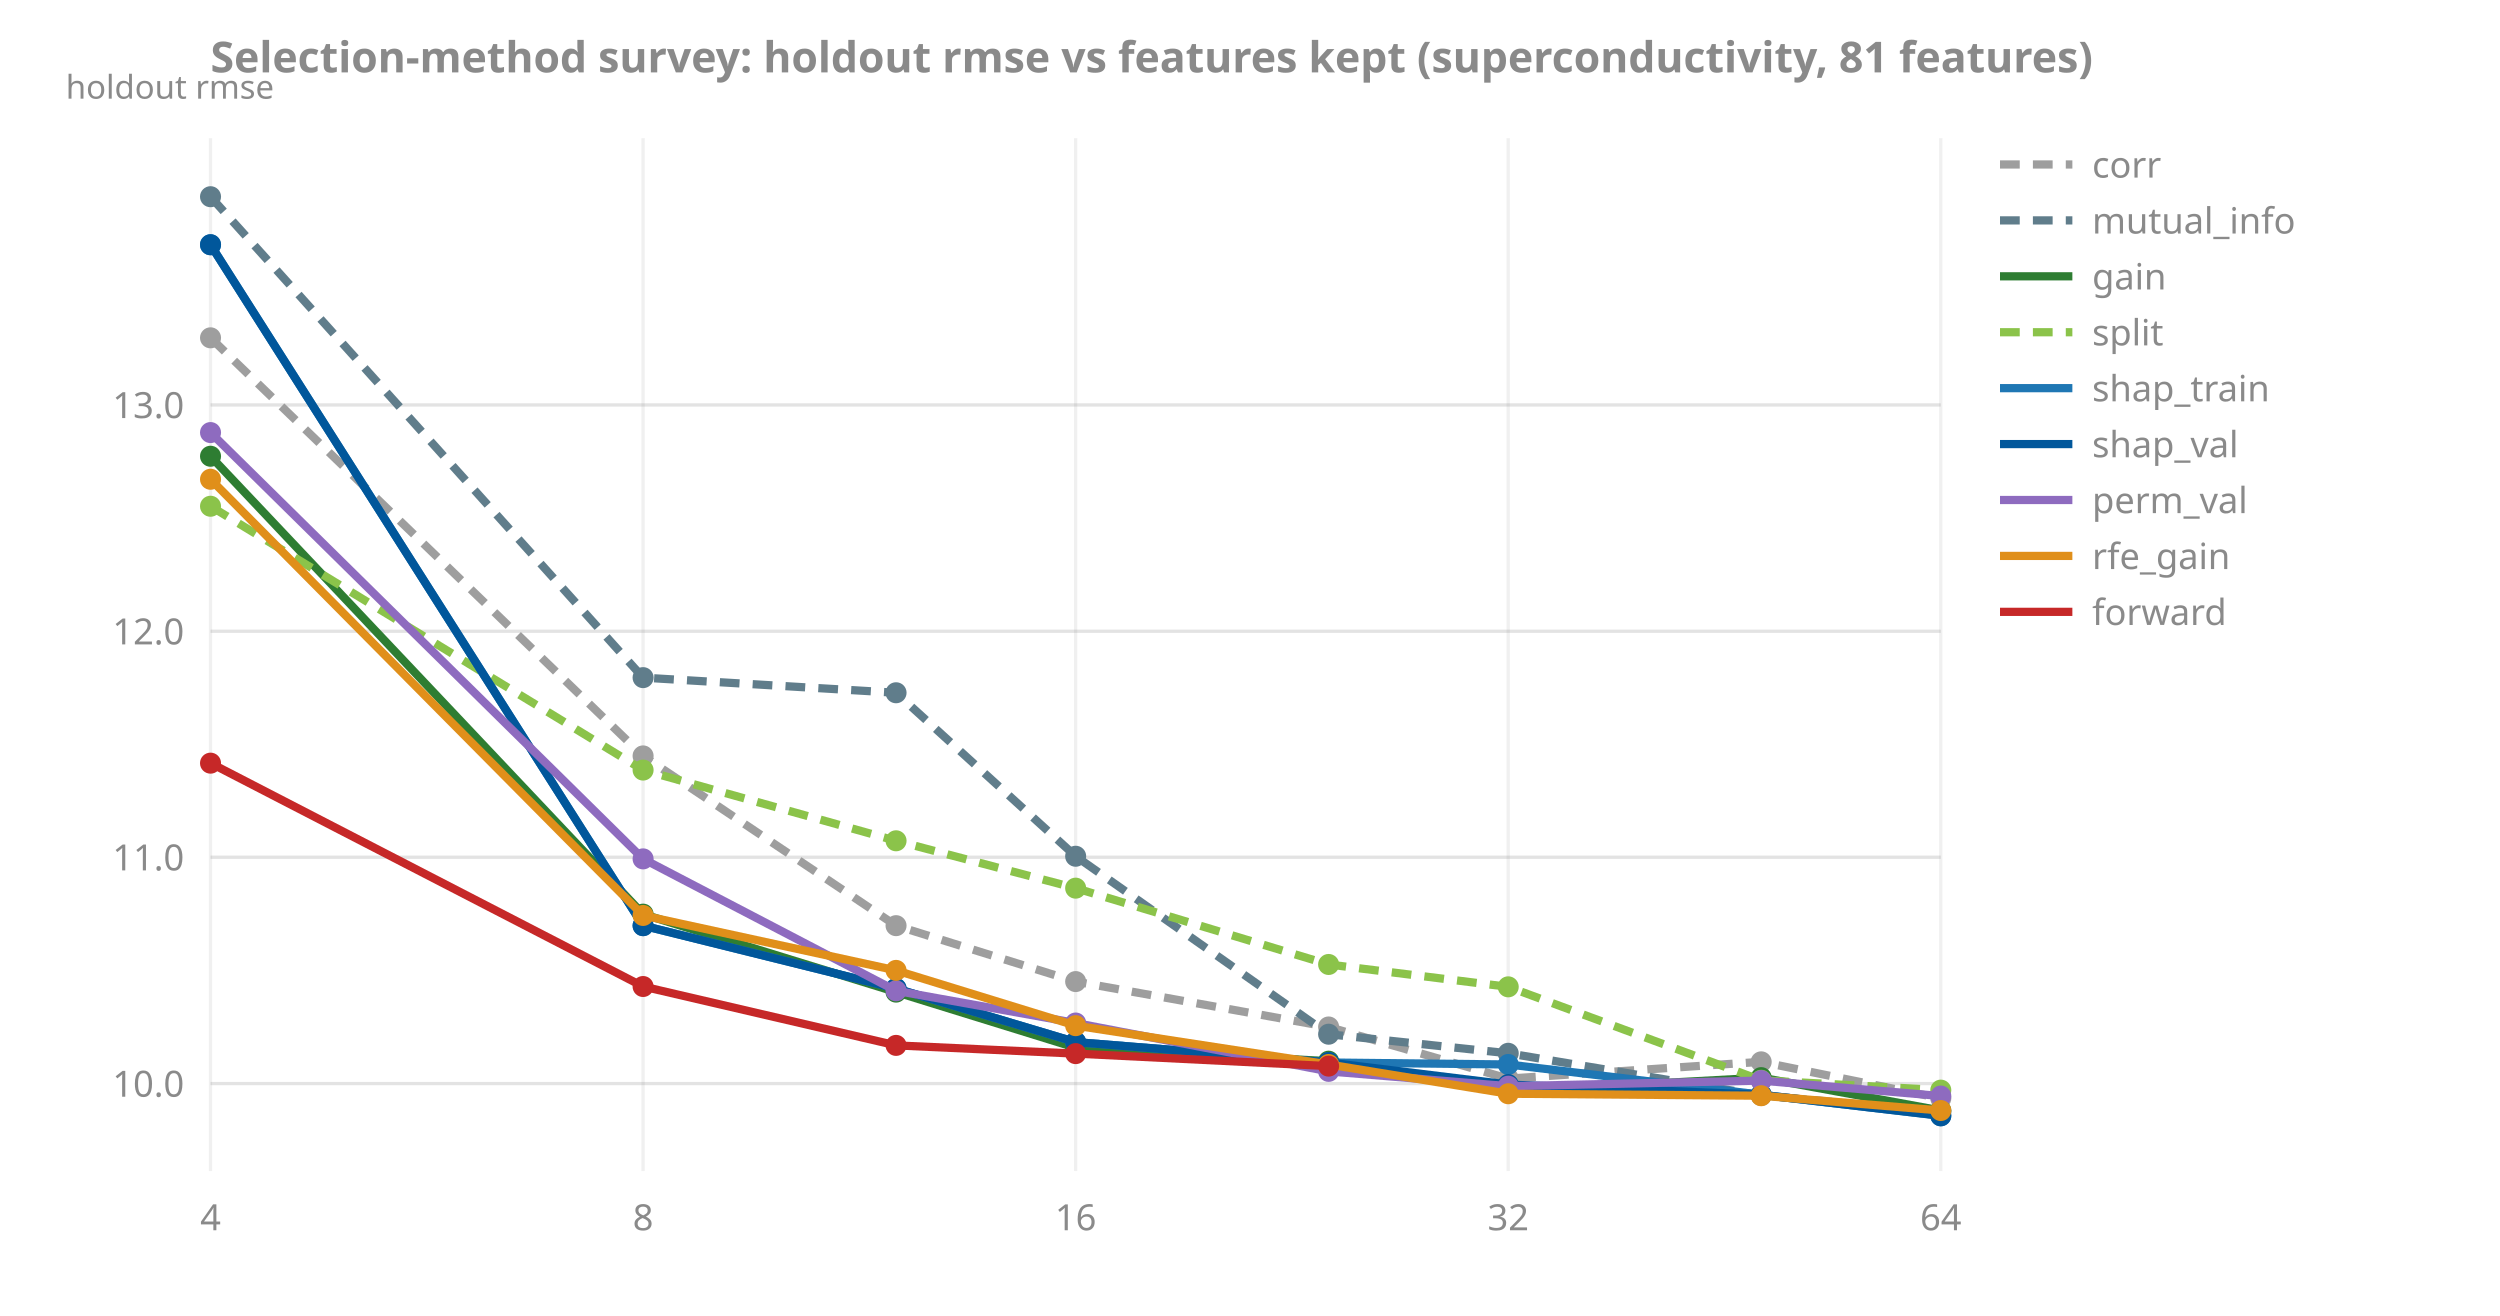
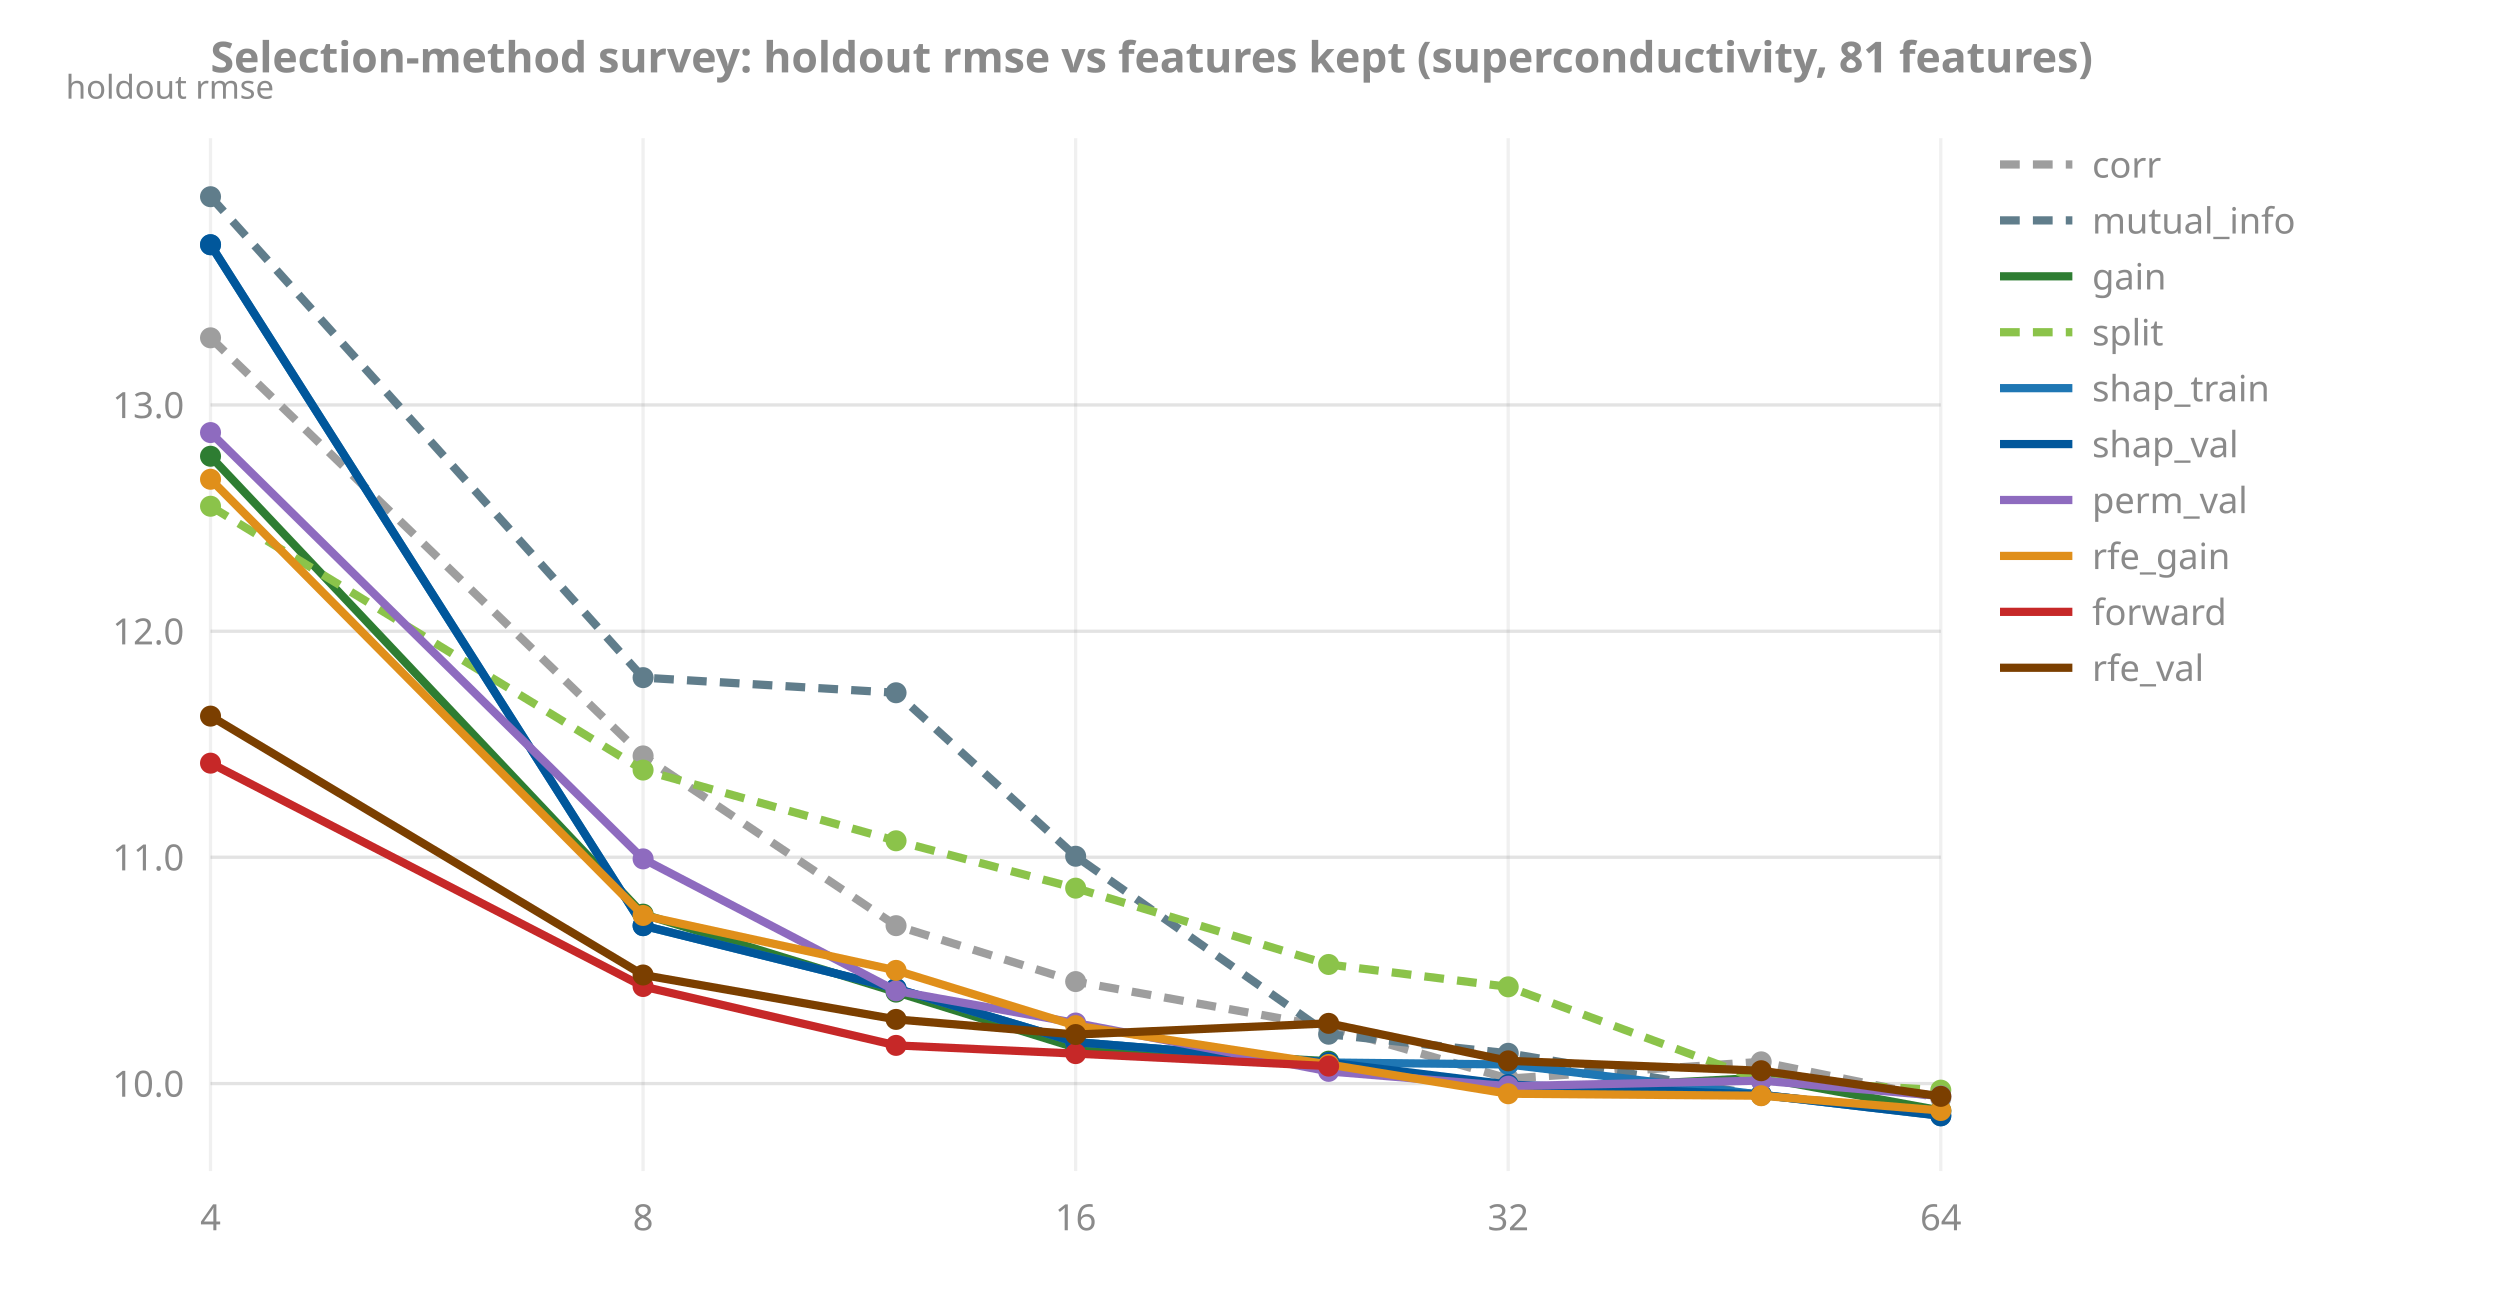
<svg xmlns="http://www.w3.org/2000/svg" width="760" height="400" viewBox="0 0 760 400">
  <text x="64" y="22" font-size="13" fill="#8a8a8a" font-family="system-ui,sans-serif" text-anchor="start" font-weight="bold">Selection-method survey: holdout rmse vs features kept (superconductivity, 81 features)</text>
  <line x1="64" y1="329.4" x2="590" y2="329.4" stroke="#808080" stroke-opacity="0.22" />
  <text x="56" y="333.4" font-size="11" fill="#8a8a8a" font-family="system-ui,sans-serif" text-anchor="end" font-weight="normal">10.0</text>
  <line x1="64" y1="260.6" x2="590" y2="260.6" stroke="#808080" stroke-opacity="0.22" />
  <text x="56" y="264.6" font-size="11" fill="#8a8a8a" font-family="system-ui,sans-serif" text-anchor="end" font-weight="normal">11.0</text>
  <line x1="64" y1="191.9" x2="590" y2="191.9" stroke="#808080" stroke-opacity="0.22" />
  <text x="56" y="195.9" font-size="11" fill="#8a8a8a" font-family="system-ui,sans-serif" text-anchor="end" font-weight="normal">12.0</text>
  <line x1="64" y1="123.1" x2="590" y2="123.1" stroke="#808080" stroke-opacity="0.22" />
  <text x="56" y="127.1" font-size="11" fill="#8a8a8a" font-family="system-ui,sans-serif" text-anchor="end" font-weight="normal">13.0</text>
  <line x1="64.0" y1="42" x2="64.0" y2="356" stroke="#808080" stroke-opacity="0.12" />
  <text x="64.0" y="374" font-size="11" fill="#8a8a8a" font-family="system-ui,sans-serif" text-anchor="middle" font-weight="normal">4</text>
  <line x1="195.5" y1="42" x2="195.5" y2="356" stroke="#808080" stroke-opacity="0.12" />
  <text x="195.5" y="374" font-size="11" fill="#8a8a8a" font-family="system-ui,sans-serif" text-anchor="middle" font-weight="normal">8</text>
  <line x1="327.0" y1="42" x2="327.0" y2="356" stroke="#808080" stroke-opacity="0.12" />
  <text x="327.0" y="374" font-size="11" fill="#8a8a8a" font-family="system-ui,sans-serif" text-anchor="middle" font-weight="normal">16</text>
  <line x1="458.5" y1="42" x2="458.5" y2="356" stroke="#808080" stroke-opacity="0.12" />
  <text x="458.5" y="374" font-size="11" fill="#8a8a8a" font-family="system-ui,sans-serif" text-anchor="middle" font-weight="normal">32</text>
  <line x1="590.0" y1="42" x2="590.0" y2="356" stroke="#808080" stroke-opacity="0.12" />
  <text x="590.0" y="374" font-size="11" fill="#8a8a8a" font-family="system-ui,sans-serif" text-anchor="middle" font-weight="normal">64</text>
  <text x="20" y="30" font-size="10" fill="#8a8a8a" font-family="system-ui,sans-serif" text-anchor="start" font-weight="normal">holdout rmse</text>
  <polyline points="64.0,102.7 195.5,229.8 272.4,281.4 327.0,298.4 403.9,312.2 458.5,327.9 535.4,322.8 590.0,333.9" fill="none" stroke="#9e9e9e" stroke-width="2.5" stroke-dasharray="6 4" />
  <circle cx="64.0" cy="102.7" r="3.2" fill="#9e9e9e" />
  <circle cx="195.5" cy="229.8" r="3.2" fill="#9e9e9e" />
  <circle cx="272.4" cy="281.4" r="3.2" fill="#9e9e9e" />
  <circle cx="327.0" cy="298.4" r="3.2" fill="#9e9e9e" />
  <circle cx="403.9" cy="312.2" r="3.2" fill="#9e9e9e" />
  <circle cx="458.5" cy="327.9" r="3.2" fill="#9e9e9e" />
  <circle cx="535.4" cy="322.8" r="3.2" fill="#9e9e9e" />
  <circle cx="590.0" cy="333.9" r="3.2" fill="#9e9e9e" />
  <polyline points="64.0,59.8 195.5,206.0 272.4,210.6 327.0,260.3 403.9,314.4 458.5,320.2 535.4,333.0 590.0,338.0" fill="none" stroke="#607d8b" stroke-width="2.5" stroke-dasharray="6 4" />
  <circle cx="64.0" cy="59.8" r="3.2" fill="#607d8b" />
  <circle cx="195.5" cy="206.0" r="3.2" fill="#607d8b" />
  <circle cx="272.4" cy="210.6" r="3.2" fill="#607d8b" />
  <circle cx="327.0" cy="260.3" r="3.2" fill="#607d8b" />
  <circle cx="403.9" cy="314.4" r="3.2" fill="#607d8b" />
  <circle cx="458.5" cy="320.2" r="3.2" fill="#607d8b" />
  <circle cx="535.4" cy="333.0" r="3.2" fill="#607d8b" />
  <circle cx="590.0" cy="338.0" r="3.2" fill="#607d8b" />
  <polyline points="64.0,138.7 195.5,277.9 272.4,301.6 327.0,318.5 403.9,322.6 458.5,331.8 535.4,327.6 590.0,337.6" fill="none" stroke="#2e7d32" stroke-width="2.5" />
  <circle cx="64.0" cy="138.7" r="3.2" fill="#2e7d32" />
  <circle cx="195.5" cy="277.9" r="3.2" fill="#2e7d32" />
  <circle cx="272.4" cy="301.6" r="3.2" fill="#2e7d32" />
  <circle cx="327.0" cy="318.5" r="3.2" fill="#2e7d32" />
  <circle cx="403.9" cy="322.6" r="3.2" fill="#2e7d32" />
  <circle cx="458.5" cy="331.8" r="3.2" fill="#2e7d32" />
  <circle cx="535.4" cy="327.6" r="3.2" fill="#2e7d32" />
  <circle cx="590.0" cy="337.6" r="3.2" fill="#2e7d32" />
  <polyline points="64.0,153.9 195.5,234.1 272.4,255.6 327.0,270.0 403.9,293.2 458.5,300.0 535.4,328.4 590.0,331.4" fill="none" stroke="#8bc34a" stroke-width="2.5" stroke-dasharray="6 4" />
  <circle cx="64.0" cy="153.9" r="3.2" fill="#8bc34a" />
  <circle cx="195.5" cy="234.1" r="3.2" fill="#8bc34a" />
  <circle cx="272.4" cy="255.6" r="3.2" fill="#8bc34a" />
  <circle cx="327.0" cy="270.0" r="3.2" fill="#8bc34a" />
  <circle cx="403.9" cy="293.2" r="3.2" fill="#8bc34a" />
  <circle cx="458.5" cy="300.0" r="3.2" fill="#8bc34a" />
  <circle cx="535.4" cy="328.4" r="3.2" fill="#8bc34a" />
  <circle cx="590.0" cy="331.4" r="3.2" fill="#8bc34a" />
  <polyline points="64.0,74.4 195.5,281.4 272.4,300.5 327.0,316.8 403.9,323.0 458.5,323.6 535.4,332.8 590.0,339.2" fill="none" stroke="#1f77b4" stroke-width="2.5" />
  <circle cx="64.0" cy="74.4" r="3.2" fill="#1f77b4" />
  <circle cx="195.5" cy="281.4" r="3.2" fill="#1f77b4" />
  <circle cx="272.4" cy="300.5" r="3.2" fill="#1f77b4" />
  <circle cx="327.0" cy="316.8" r="3.2" fill="#1f77b4" />
  <circle cx="403.9" cy="323.0" r="3.2" fill="#1f77b4" />
  <circle cx="458.5" cy="323.6" r="3.2" fill="#1f77b4" />
  <circle cx="535.4" cy="332.8" r="3.2" fill="#1f77b4" />
  <circle cx="590.0" cy="339.2" r="3.2" fill="#1f77b4" />
  <polyline points="64.0,74.4 195.5,281.4 272.4,300.5 327.0,316.8 403.9,323.0 458.5,329.7 535.4,332.8 590.0,339.2" fill="none" stroke="#01579b" stroke-width="2.5" />
  <circle cx="64.0" cy="74.4" r="3.2" fill="#01579b" />
  <circle cx="195.5" cy="281.4" r="3.2" fill="#01579b" />
  <circle cx="272.4" cy="300.5" r="3.2" fill="#01579b" />
  <circle cx="327.0" cy="316.8" r="3.2" fill="#01579b" />
  <circle cx="403.9" cy="323.0" r="3.2" fill="#01579b" />
  <circle cx="458.5" cy="329.7" r="3.2" fill="#01579b" />
  <circle cx="535.4" cy="332.8" r="3.2" fill="#01579b" />
  <circle cx="590.0" cy="339.2" r="3.2" fill="#01579b" />
  <polyline points="64.0,131.5 195.5,261.1 272.4,301.2 327.0,311.0 403.9,325.7 458.5,330.2 535.4,328.5 590.0,333.2" fill="none" stroke="#8e6bbf" stroke-width="2.5" />
  <circle cx="64.0" cy="131.5" r="3.2" fill="#8e6bbf" />
  <circle cx="195.5" cy="261.1" r="3.2" fill="#8e6bbf" />
  <circle cx="272.4" cy="301.2" r="3.2" fill="#8e6bbf" />
  <circle cx="327.0" cy="311.0" r="3.2" fill="#8e6bbf" />
  <circle cx="403.9" cy="325.7" r="3.2" fill="#8e6bbf" />
  <circle cx="458.5" cy="330.2" r="3.2" fill="#8e6bbf" />
  <circle cx="535.4" cy="328.5" r="3.2" fill="#8e6bbf" />
  <circle cx="590.0" cy="333.2" r="3.2" fill="#8e6bbf" />
  <polyline points="64.0,145.7 195.5,278.3 272.4,295.0 327.0,311.8 403.9,323.6 458.5,332.5 535.4,333.1 590.0,337.6" fill="none" stroke="#e08f1a" stroke-width="2.5" />
  <circle cx="64.0" cy="145.7" r="3.2" fill="#e08f1a" />
  <circle cx="195.5" cy="278.3" r="3.2" fill="#e08f1a" />
  <circle cx="272.4" cy="295.0" r="3.2" fill="#e08f1a" />
  <circle cx="327.0" cy="311.8" r="3.2" fill="#e08f1a" />
  <circle cx="403.9" cy="323.6" r="3.2" fill="#e08f1a" />
  <circle cx="458.5" cy="332.5" r="3.2" fill="#e08f1a" />
  <circle cx="535.4" cy="333.1" r="3.2" fill="#e08f1a" />
  <circle cx="590.0" cy="337.6" r="3.2" fill="#e08f1a" />
  <polyline points="64.0,232.0 195.5,299.9 272.4,317.8 327.0,320.3 403.9,324.1" fill="none" stroke="#c62828" stroke-width="2.5" />
  <circle cx="64.0" cy="232.0" r="3.2" fill="#c62828" />
  <circle cx="195.5" cy="299.9" r="3.2" fill="#c62828" />
  <circle cx="272.4" cy="317.8" r="3.2" fill="#c62828" />
  <circle cx="327.0" cy="320.3" r="3.2" fill="#c62828" />
  <circle cx="403.9" cy="324.1" r="3.2" fill="#c62828" />
+   <polyline points="64.0,217.7 195.5,296.4 272.4,309.9 327.0,314.5 403.9,311.1 458.5,322.5 535.4,325.5 590.0,333.3" fill="none" stroke="#7b3f00" stroke-width="2.5" />
+   <circle cx="64.0" cy="217.7" r="3.2" fill="#7b3f00" />
+   <circle cx="195.5" cy="296.4" r="3.2" fill="#7b3f00" />
+   <circle cx="272.4" cy="309.9" r="3.2" fill="#7b3f00" />
+   <circle cx="327.0" cy="314.5" r="3.2" fill="#7b3f00" />
+   <circle cx="403.9" cy="311.1" r="3.2" fill="#7b3f00" />
+   <circle cx="458.5" cy="322.5" r="3.2" fill="#7b3f00" />
+   <circle cx="535.4" cy="325.5" r="3.2" fill="#7b3f00" />
+   <circle cx="590.0" cy="333.3" r="3.2" fill="#7b3f00" />
  <line x1="608" y1="50" x2="630" y2="50" stroke="#9e9e9e" stroke-width="2.5" stroke-dasharray="6 4" />
  <text x="636" y="54" font-size="11" fill="#8a8a8a" font-family="system-ui,sans-serif" text-anchor="start" font-weight="normal">corr</text>
  <line x1="608" y1="67" x2="630" y2="67" stroke="#607d8b" stroke-width="2.5" stroke-dasharray="6 4" />
  <text x="636" y="71" font-size="11" fill="#8a8a8a" font-family="system-ui,sans-serif" text-anchor="start" font-weight="normal">mutual_info</text>
  <line x1="608" y1="84" x2="630" y2="84" stroke="#2e7d32" stroke-width="2.5" />
  <text x="636" y="88" font-size="11" fill="#8a8a8a" font-family="system-ui,sans-serif" text-anchor="start" font-weight="normal">gain</text>
  <line x1="608" y1="101" x2="630" y2="101" stroke="#8bc34a" stroke-width="2.5" stroke-dasharray="6 4" />
  <text x="636" y="105" font-size="11" fill="#8a8a8a" font-family="system-ui,sans-serif" text-anchor="start" font-weight="normal">split</text>
  <line x1="608" y1="118" x2="630" y2="118" stroke="#1f77b4" stroke-width="2.5" />
  <text x="636" y="122" font-size="11" fill="#8a8a8a" font-family="system-ui,sans-serif" text-anchor="start" font-weight="normal">shap_train</text>
  <line x1="608" y1="135" x2="630" y2="135" stroke="#01579b" stroke-width="2.5" />
  <text x="636" y="139" font-size="11" fill="#8a8a8a" font-family="system-ui,sans-serif" text-anchor="start" font-weight="normal">shap_val</text>
  <line x1="608" y1="152" x2="630" y2="152" stroke="#8e6bbf" stroke-width="2.5" />
  <text x="636" y="156" font-size="11" fill="#8a8a8a" font-family="system-ui,sans-serif" text-anchor="start" font-weight="normal">perm_val</text>
  <line x1="608" y1="169" x2="630" y2="169" stroke="#e08f1a" stroke-width="2.5" />
  <text x="636" y="173" font-size="11" fill="#8a8a8a" font-family="system-ui,sans-serif" text-anchor="start" font-weight="normal">rfe_gain</text>
  <line x1="608" y1="186" x2="630" y2="186" stroke="#c62828" stroke-width="2.5" />
  <text x="636" y="190" font-size="11" fill="#8a8a8a" font-family="system-ui,sans-serif" text-anchor="start" font-weight="normal">forward</text>
+   <line x1="608" y1="203" x2="630" y2="203" stroke="#7b3f00" stroke-width="2.5" />
+   <text x="636" y="207" font-size="11" fill="#8a8a8a" font-family="system-ui,sans-serif" text-anchor="start" font-weight="normal">rfe_val</text>
</svg>
